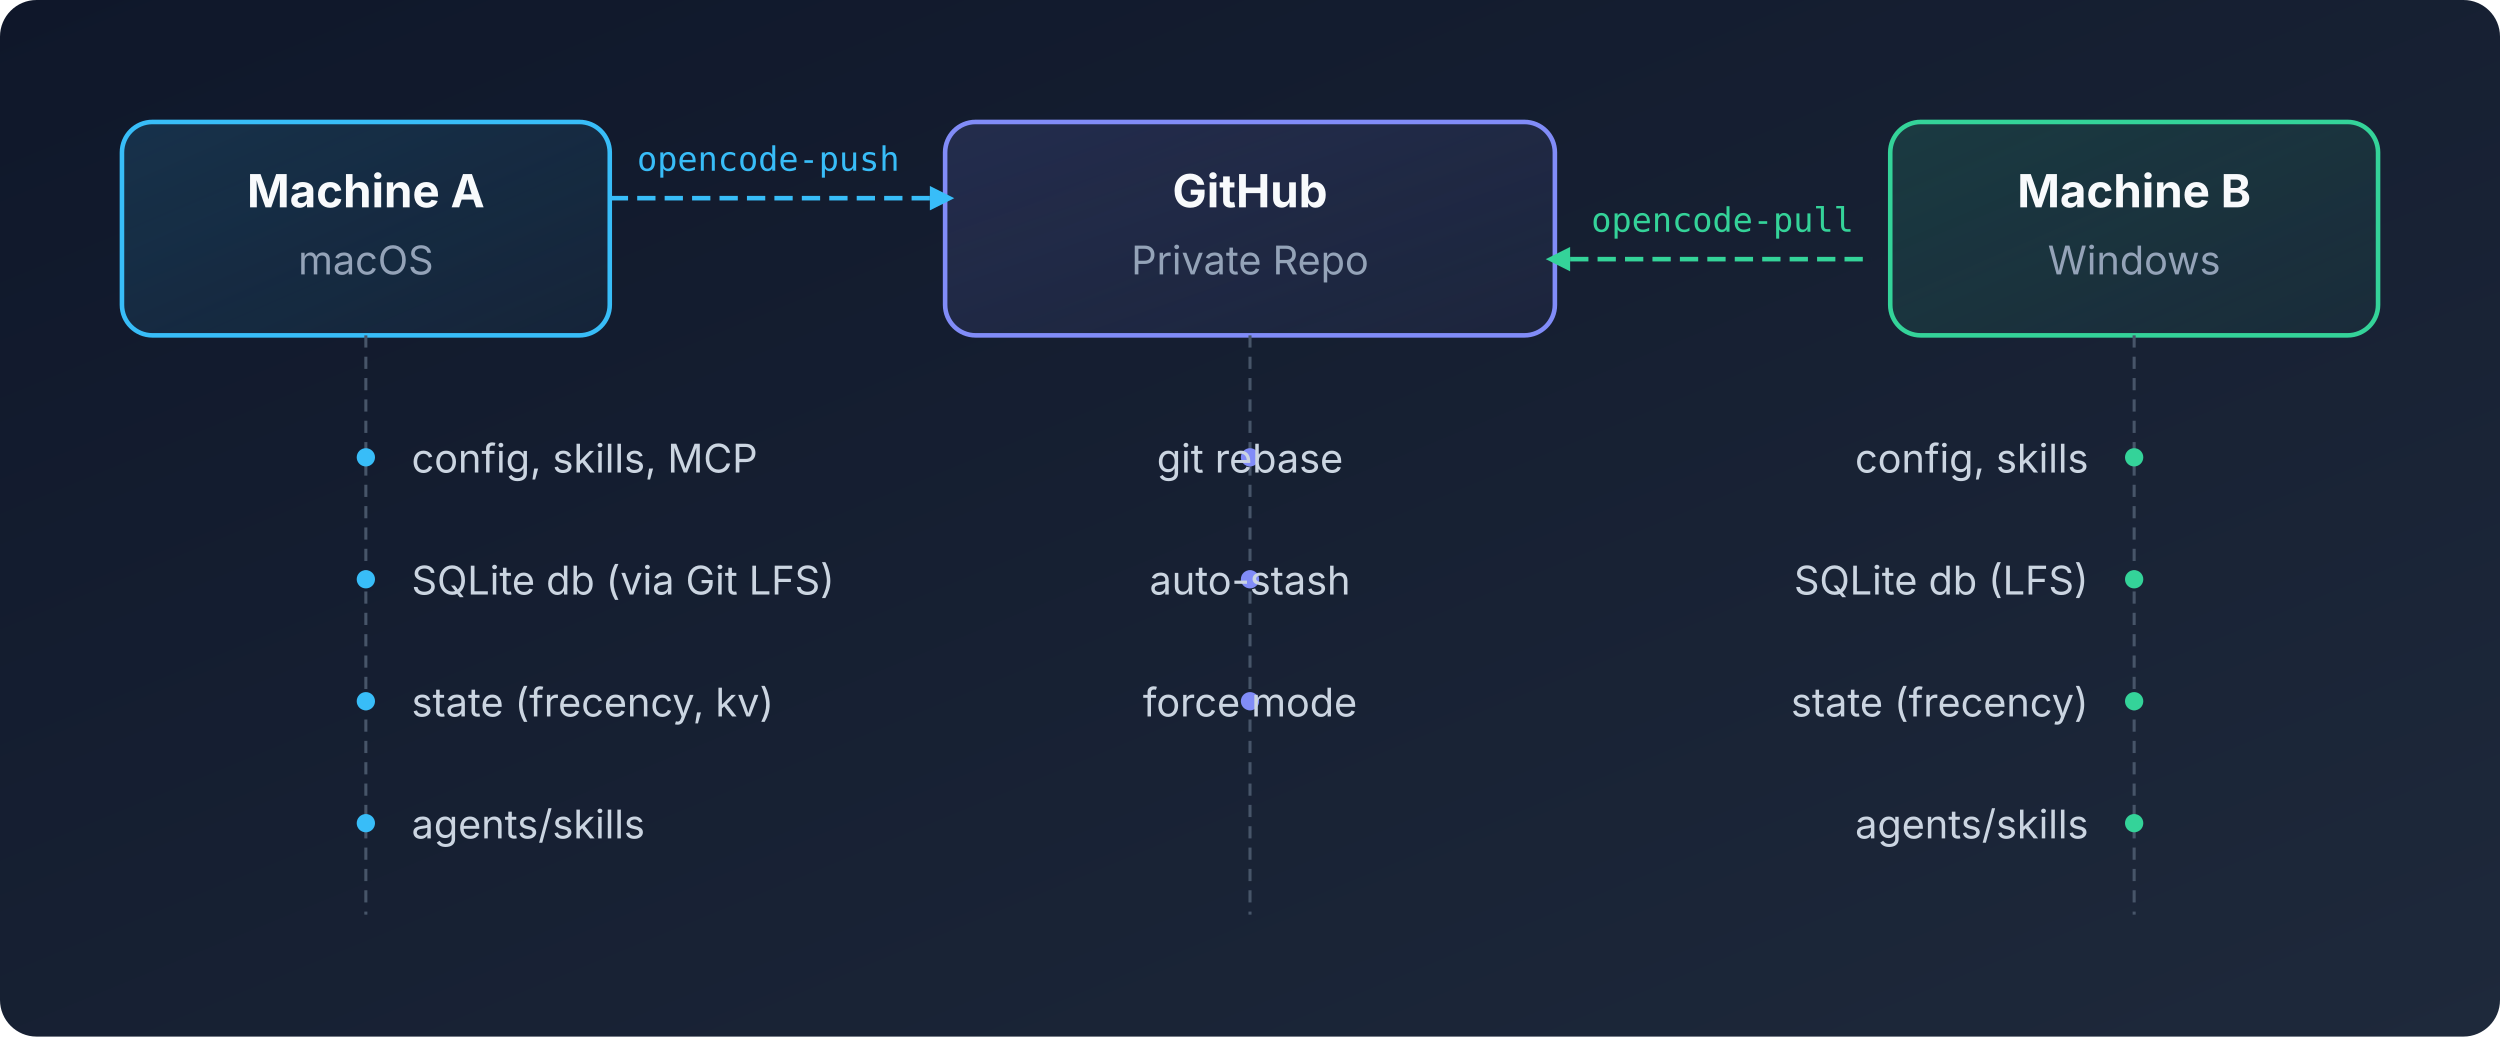
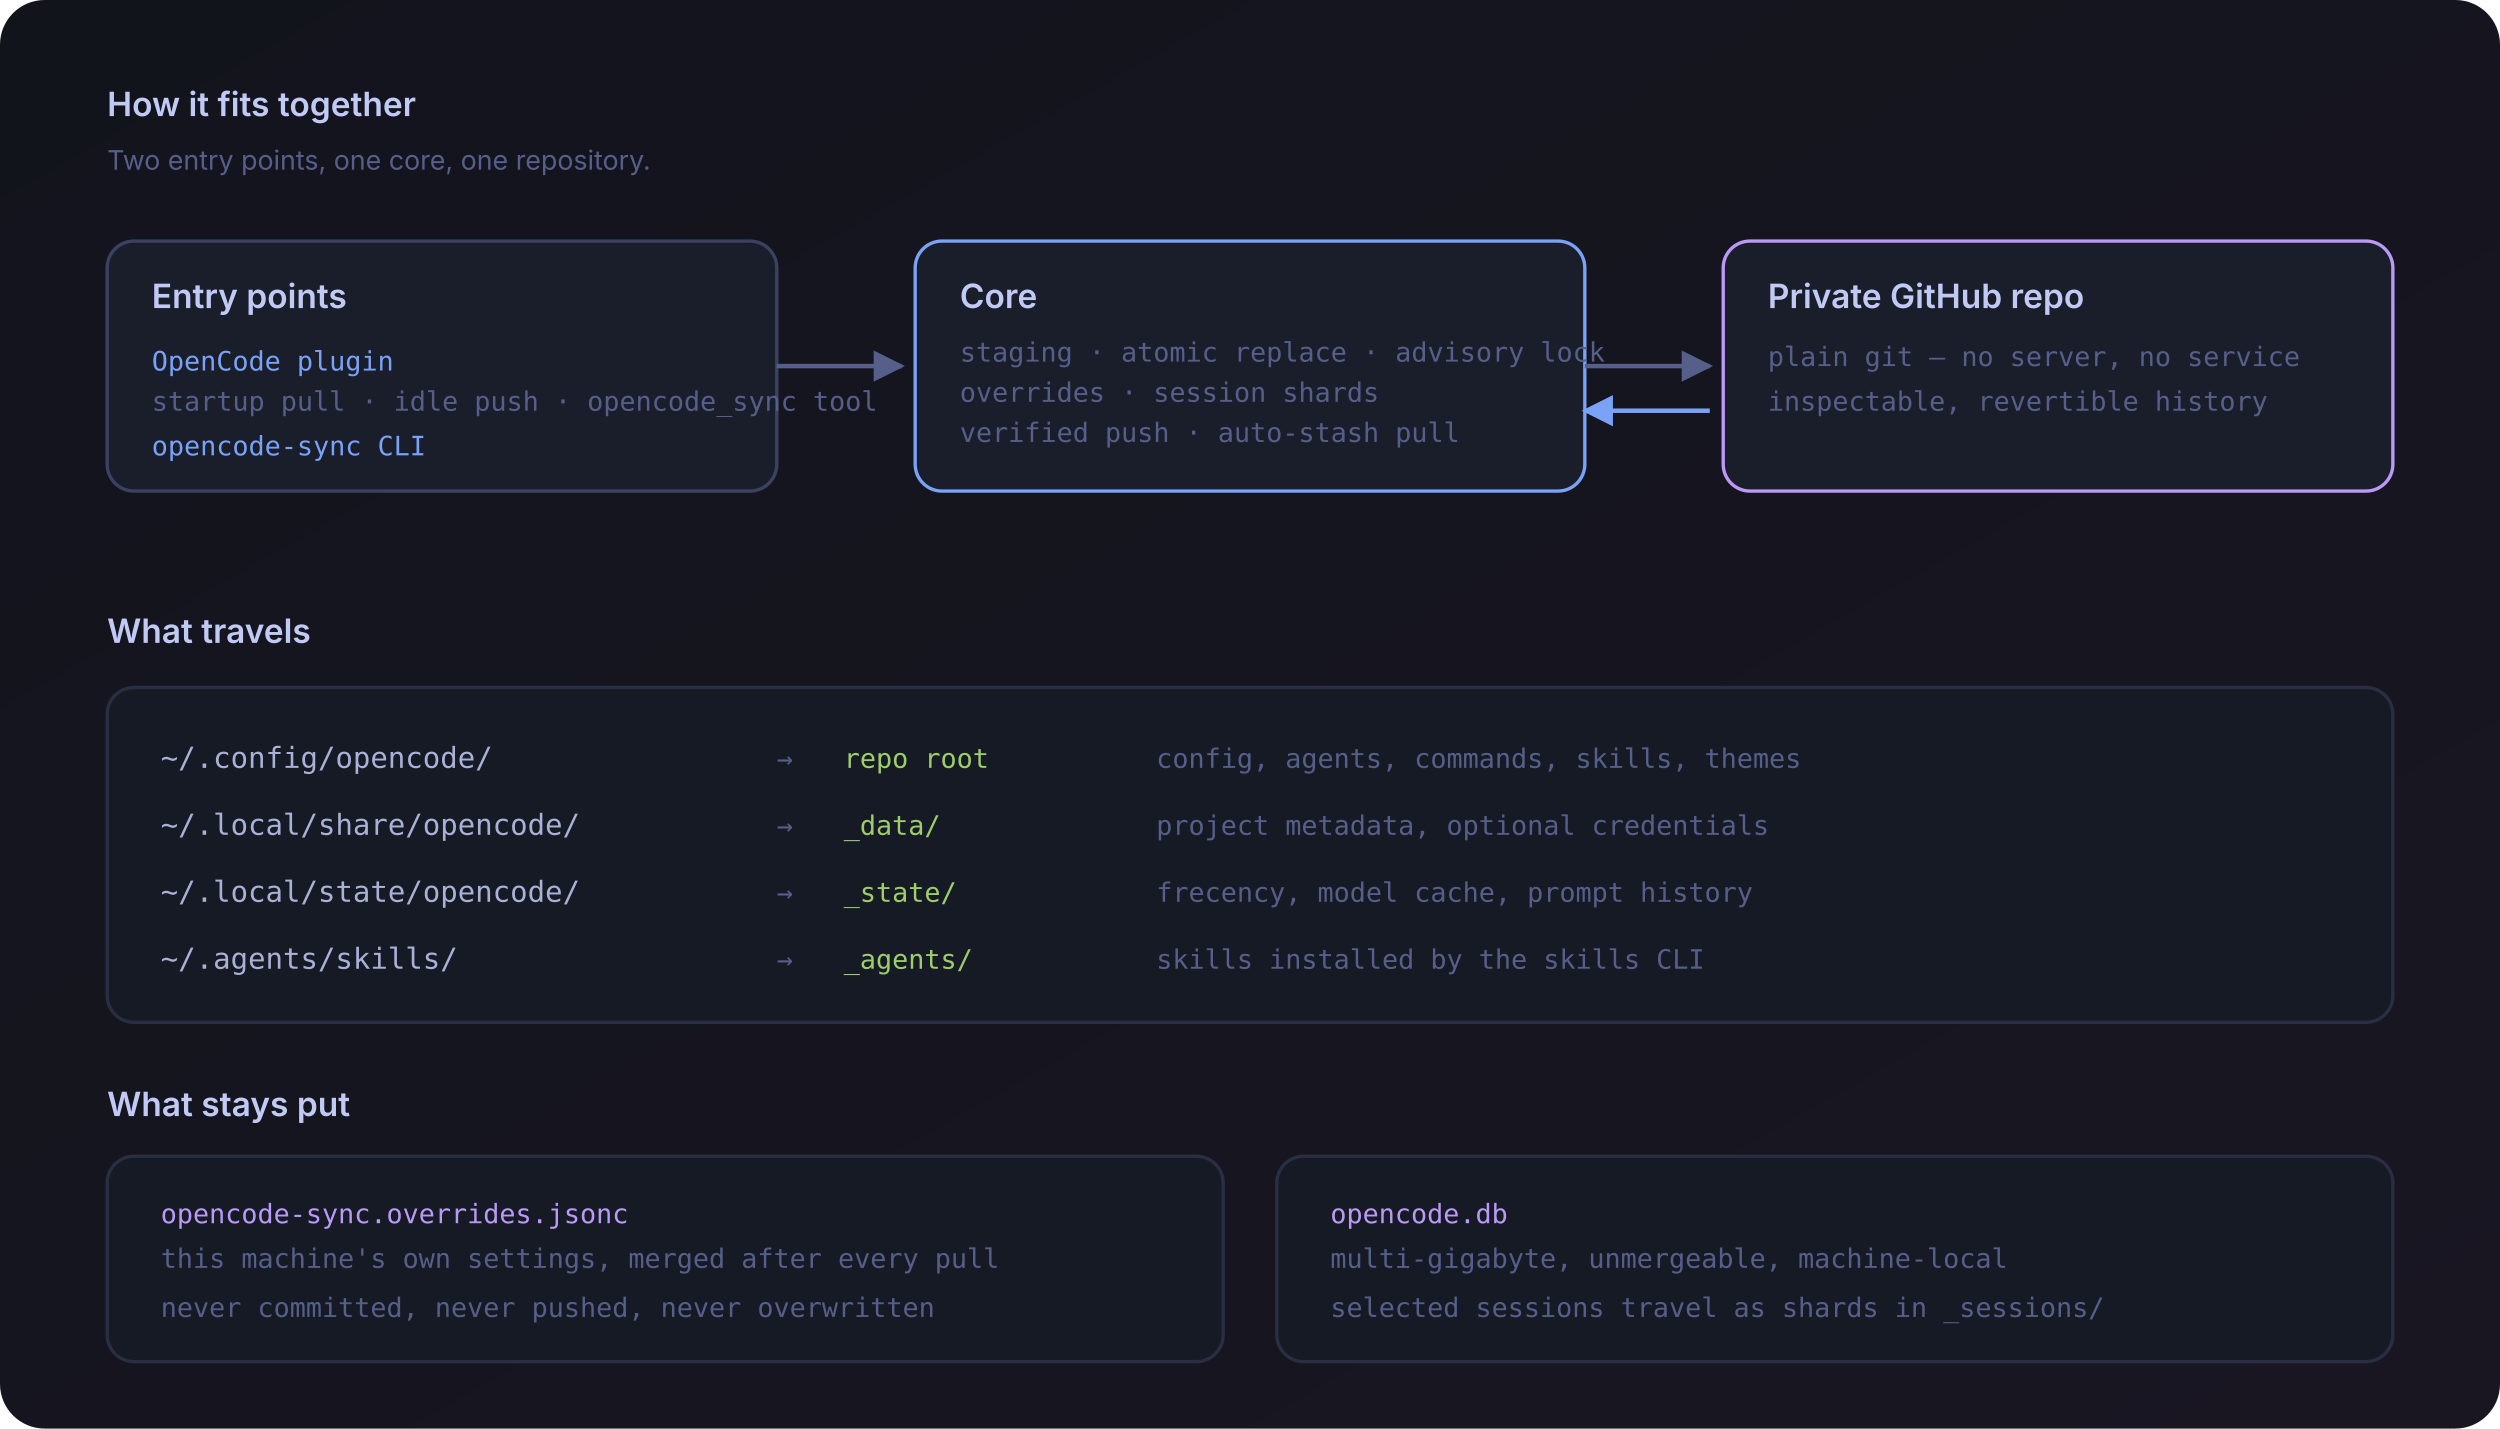
- <svg xmlns="http://www.w3.org/2000/svg" viewBox="0 0 820 340">
+ <svg xmlns="http://www.w3.org/2000/svg" viewBox="0 0 1120 640" width="1120" height="640" role="img" aria-label="Architecture">
  <defs>
-     <linearGradient id="bg" x1="0%" y1="0%" x2="100%" y2="100%">
-       <stop offset="0%" style="stop-color:#0f172a" />
-       <stop offset="100%" style="stop-color:#1e293b" />
+     <linearGradient id="bg" x1="0" y1="0" x2="1" y2="1">
+       <stop offset="0%" stop-color="#12141c" />
+       <stop offset="100%" stop-color="#191622" />
    </linearGradient>
-     <linearGradient id="accent" x1="0%" y1="0%" x2="100%" y2="0%">
-       <stop offset="0%" style="stop-color:#38bdf8" />
-       <stop offset="100%" style="stop-color:#818cf8" />
-     </linearGradient>
-     <linearGradient id="boxA" x1="0%" y1="0%" x2="100%" y2="100%">
-       <stop offset="0%" style="stop-color:#38bdf8" stop-opacity="0.15" />
-       <stop offset="100%" style="stop-color:#38bdf8" stop-opacity="0.05" />
-     </linearGradient>
-     <linearGradient id="boxGH" x1="0%" y1="0%" x2="100%" y2="100%">
-       <stop offset="0%" style="stop-color:#818cf8" stop-opacity="0.15" />
-       <stop offset="100%" style="stop-color:#818cf8" stop-opacity="0.05" />
-     </linearGradient>
-     <linearGradient id="boxB" x1="0%" y1="0%" x2="100%" y2="100%">
-       <stop offset="0%" style="stop-color:#34d399" stop-opacity="0.15" />
-       <stop offset="100%" style="stop-color:#34d399" stop-opacity="0.05" />
-     </linearGradient>
+     <marker id="arrow" viewBox="0 0 10 10" refX="9" refY="5" markerWidth="7" markerHeight="7" orient="auto-start-reverse">
+       <path d="M0 0 L10 5 L0 10 z" fill="#565f89" />
+     </marker>
+     <marker id="arrowUp" viewBox="0 0 10 10" refX="9" refY="5" markerWidth="7" markerHeight="7" orient="auto-start-reverse">
+       <path d="M0 0 L10 5 L0 10 z" fill="#7aa2f7" />
+     </marker>
+     <style>
+       .t   { font-family: ui-monospace, SFMono-Regular, Menlo, Consolas, monospace; }
+       .s   { font-family: -apple-system, BlinkMacSystemFont, "Segoe UI", Inter, sans-serif; }
+       .h   { fill: #c0caf5; font-size: 15px; font-weight: 600; }
+       .lbl { fill: #a9b1d6; font-size: 13px; }
+       .dim { fill: #565f89; font-size: 12px; }
+       .acc { fill: #7aa2f7; font-size: 12px; }
+       .grn { fill: #9ece6a; font-size: 12px; }
+       .pur { fill: #bb9af7; font-size: 12px; }
+     </style>
  </defs>
-   <rect width="820" height="340" rx="12" fill="url(#bg)" />
-   <rect x="40" y="40" width="160" height="70" rx="10" fill="url(#boxA)" stroke="#38bdf8" stroke-width="1.5" />
-   <text x="120" y="68" font-family="system-ui, -apple-system, sans-serif" font-size="15" font-weight="700" fill="#f8fafc" text-anchor="middle">Machine A</text>
-   <text x="120" y="90" font-family="system-ui, -apple-system, sans-serif" font-size="13" fill="#94a3b8" text-anchor="middle">macOS</text>
-   <rect x="310" y="40" width="200" height="70" rx="10" fill="url(#boxGH)" stroke="#818cf8" stroke-width="1.5" />
-   <text x="410" y="68" font-family="system-ui, -apple-system, sans-serif" font-size="15" font-weight="700" fill="#f8fafc" text-anchor="middle">GitHub</text>
-   <text x="410" y="90" font-family="system-ui, -apple-system, sans-serif" font-size="13" fill="#94a3b8" text-anchor="middle">Private Repo</text>
-   <rect x="620" y="40" width="160" height="70" rx="10" fill="url(#boxB)" stroke="#34d399" stroke-width="1.5" />
-   <text x="700" y="68" font-family="system-ui, -apple-system, sans-serif" font-size="15" font-weight="700" fill="#f8fafc" text-anchor="middle">Machine B</text>
-   <text x="700" y="90" font-family="system-ui, -apple-system, sans-serif" font-size="13" fill="#94a3b8" text-anchor="middle">Windows</text>
-   <line x1="200" y1="65" x2="305" y2="65" stroke="#38bdf8" stroke-width="1.5" stroke-dasharray="6,3" />
-   <polygon points="305,61 313,65 305,69" fill="#38bdf8" />
-   <text x="252" y="56" font-family="'SF Mono', 'Cascadia Code', 'Consolas', monospace" font-size="11" fill="#38bdf8" text-anchor="middle">opencode-push</text>
-   <line x1="515" y1="85" x2="614" y2="85" stroke="#34d399" stroke-width="1.5" stroke-dasharray="6,3" />
-   <polygon points="515,81 507,85 515,89" fill="#34d399" />
-   <text x="565" y="76" font-family="'SF Mono', 'Cascadia Code', 'Consolas', monospace" font-size="11" fill="#34d399" text-anchor="middle">opencode-pull</text>
-   <line x1="120" y1="110" x2="120" y2="300" stroke="#475569" stroke-width="1" stroke-dasharray="4,3" />
-   <line x1="410" y1="110" x2="410" y2="300" stroke="#475569" stroke-width="1" stroke-dasharray="4,3" />
-   <line x1="700" y1="110" x2="700" y2="300" stroke="#475569" stroke-width="1" stroke-dasharray="4,3" />
-   <circle cx="120" cy="150" r="3" fill="#38bdf8" />
-   <text x="135" y="155" font-family="system-ui, -apple-system, sans-serif" font-size="13" fill="#cbd5e1">config, skills, MCP</text>
-   <circle cx="120" cy="190" r="3" fill="#38bdf8" />
-   <text x="135" y="195" font-family="system-ui, -apple-system, sans-serif" font-size="13" fill="#cbd5e1">SQLite db (via Git LFS)</text>
-   <circle cx="120" cy="230" r="3" fill="#38bdf8" />
-   <text x="135" y="235" font-family="system-ui, -apple-system, sans-serif" font-size="13" fill="#cbd5e1">state (frecency, kv)</text>
-   <circle cx="120" cy="270" r="3" fill="#38bdf8" />
-   <text x="135" y="275" font-family="system-ui, -apple-system, sans-serif" font-size="13" fill="#cbd5e1">agents/skills</text>
-   <circle cx="410" cy="150" r="3" fill="#818cf8" />
-   <text x="410" y="155" font-family="system-ui, -apple-system, sans-serif" font-size="13" fill="#cbd5e1" text-anchor="middle" dx="0" dy="0">
-     <tspan x="410" dy="0">git rebase</tspan>
-   </text>
-   <circle cx="410" cy="190" r="3" fill="#818cf8" />
-   <text x="410" y="195" font-family="system-ui, -apple-system, sans-serif" font-size="13" fill="#cbd5e1" text-anchor="middle">auto-stash</text>
-   <circle cx="410" cy="230" r="3" fill="#818cf8" />
-   <text x="410" y="235" font-family="system-ui, -apple-system, sans-serif" font-size="13" fill="#cbd5e1" text-anchor="middle">force mode</text>
-   <circle cx="700" cy="150" r="3" fill="#34d399" />
-   <text x="685" y="155" font-family="system-ui, -apple-system, sans-serif" font-size="13" fill="#cbd5e1" text-anchor="end">config, skills</text>
-   <circle cx="700" cy="190" r="3" fill="#34d399" />
-   <text x="685" y="195" font-family="system-ui, -apple-system, sans-serif" font-size="13" fill="#cbd5e1" text-anchor="end">SQLite db (LFS)</text>
-   <circle cx="700" cy="230" r="3" fill="#34d399" />
-   <text x="685" y="235" font-family="system-ui, -apple-system, sans-serif" font-size="13" fill="#cbd5e1" text-anchor="end">state (frecency)</text>
-   <circle cx="700" cy="270" r="3" fill="#34d399" />
-   <text x="685" y="275" font-family="system-ui, -apple-system, sans-serif" font-size="13" fill="#cbd5e1" text-anchor="end">agents/skills</text>
+   <rect width="1120" height="640" rx="20" fill="url(#bg)" />
+   <text class="s h" x="48" y="52" font-size="18">How it fits together</text>
+   <text class="s dim" x="48" y="76">Two entry points, one core, one repository.</text>
+   <g transform="translate(48 108)">
+     <rect width="300" height="112" rx="12" fill="#1a1e2b" stroke="#3b4261" stroke-width="1.5" />
+     <text class="s h" x="20" y="30">Entry points</text>
+     <text class="t acc" x="20" y="58">OpenCode plugin</text>
+     <text class="t dim" x="20" y="76">startup pull · idle push · opencode_sync tool</text>
+     <text class="t acc" x="20" y="96">opencode-sync CLI</text>
+   </g>
+   <g transform="translate(410 108)">
+     <rect width="300" height="112" rx="12" fill="#1a1e2b" stroke="#7aa2f7" stroke-width="1.5" />
+     <text class="s h" x="20" y="30">Core</text>
+     <text class="t dim" x="20" y="54">staging · atomic replace · advisory lock</text>
+     <text class="t dim" x="20" y="72">overrides · session shards</text>
+     <text class="t dim" x="20" y="90">verified push · auto-stash pull</text>
+   </g>
+   <g transform="translate(772 108)">
+     <rect width="300" height="112" rx="12" fill="#1a1e2b" stroke="#bb9af7" stroke-width="1.5" />
+     <text class="s h" x="20" y="30">Private GitHub repo</text>
+     <text class="t dim" x="20" y="56">plain git — no server, no service</text>
+     <text class="t dim" x="20" y="76">inspectable, revertible history</text>
+   </g>
+   <line x1="348" y1="164" x2="404" y2="164" stroke="#565f89" stroke-width="2" marker-end="url(#arrow)" />
+   <line x1="710" y1="164" x2="766" y2="164" stroke="#565f89" stroke-width="2" marker-end="url(#arrow)" />
+   <line x1="766" y1="184" x2="710" y2="184" stroke="#7aa2f7" stroke-width="2" marker-end="url(#arrowUp)" />
+   <text class="s h" x="48" y="288">What travels</text>
+   <g transform="translate(48 308)">
+     <rect width="1024" height="150" rx="12" fill="#161a25" stroke="#292e42" stroke-width="1.5" />
+     <text class="t lbl" x="24" y="36">~/.config/opencode/</text>
+     <text class="t dim" x="300" y="36">→</text>
+     <text class="t grn" x="330" y="36">repo root</text>
+     <text class="t dim" x="470" y="36">config, agents, commands, skills, themes</text>
+     <text class="t lbl" x="24" y="66">~/.local/share/opencode/</text>
+     <text class="t dim" x="300" y="66">→</text>
+     <text class="t grn" x="330" y="66">_data/</text>
+     <text class="t dim" x="470" y="66">project metadata, optional credentials</text>
+     <text class="t lbl" x="24" y="96">~/.local/state/opencode/</text>
+     <text class="t dim" x="300" y="96">→</text>
+     <text class="t grn" x="330" y="96">_state/</text>
+     <text class="t dim" x="470" y="96">frecency, model cache, prompt history</text>
+     <text class="t lbl" x="24" y="126">~/.agents/skills/</text>
+     <text class="t dim" x="300" y="126">→</text>
+     <text class="t grn" x="330" y="126">_agents/</text>
+     <text class="t dim" x="470" y="126">skills installed by the skills CLI</text>
+   </g>
+   <text class="s h" x="48" y="500">What stays put</text>
+   <g transform="translate(48 518)">
+     <rect width="500" height="92" rx="12" fill="#161a25" stroke="#292e42" stroke-width="1.5" />
+     <text class="t pur" x="24" y="30">opencode-sync.overrides.jsonc</text>
+     <text class="t dim" x="24" y="50">this machine's own settings, merged after every pull</text>
+     <text class="t dim" x="24" y="72">never committed, never pushed, never overwritten</text>
+   </g>
+   <g transform="translate(572 518)">
+     <rect width="500" height="92" rx="12" fill="#161a25" stroke="#292e42" stroke-width="1.5" />
+     <text class="t pur" x="24" y="30">opencode.db</text>
+     <text class="t dim" x="24" y="50">multi-gigabyte, unmergeable, machine-local</text>
+     <text class="t dim" x="24" y="72">selected sessions travel as shards in _sessions/</text>
+   </g>
</svg>
